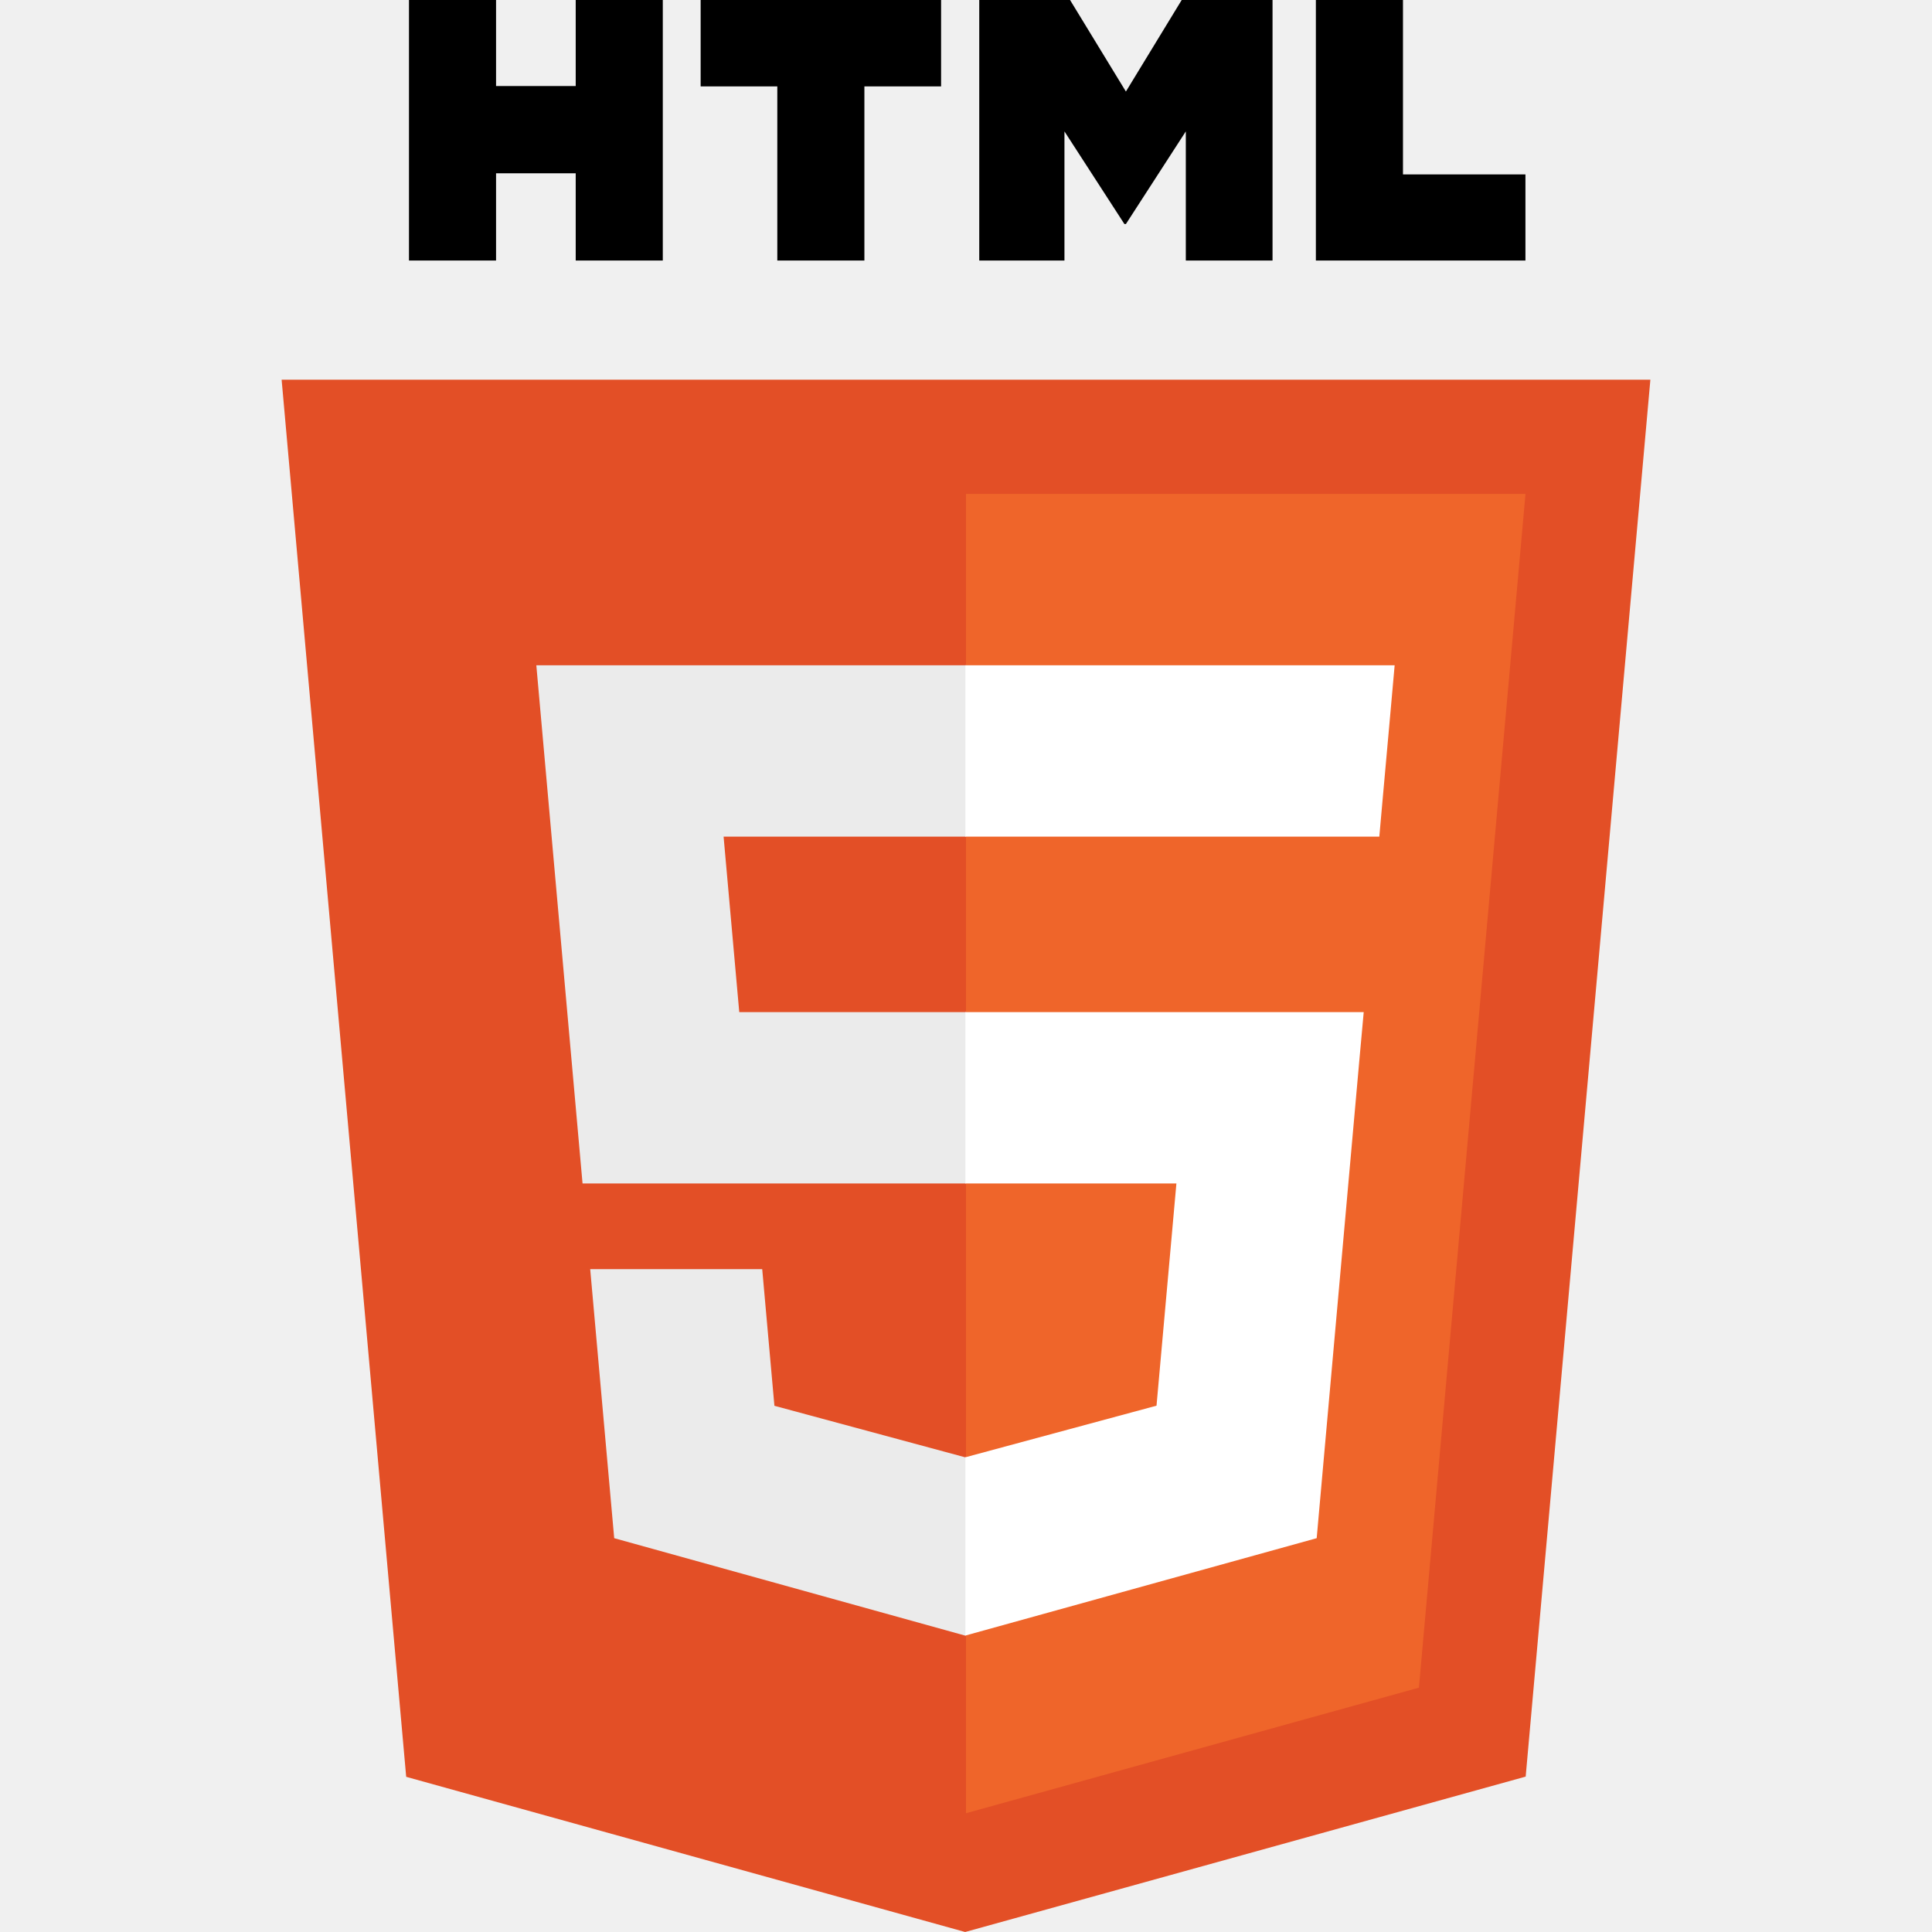
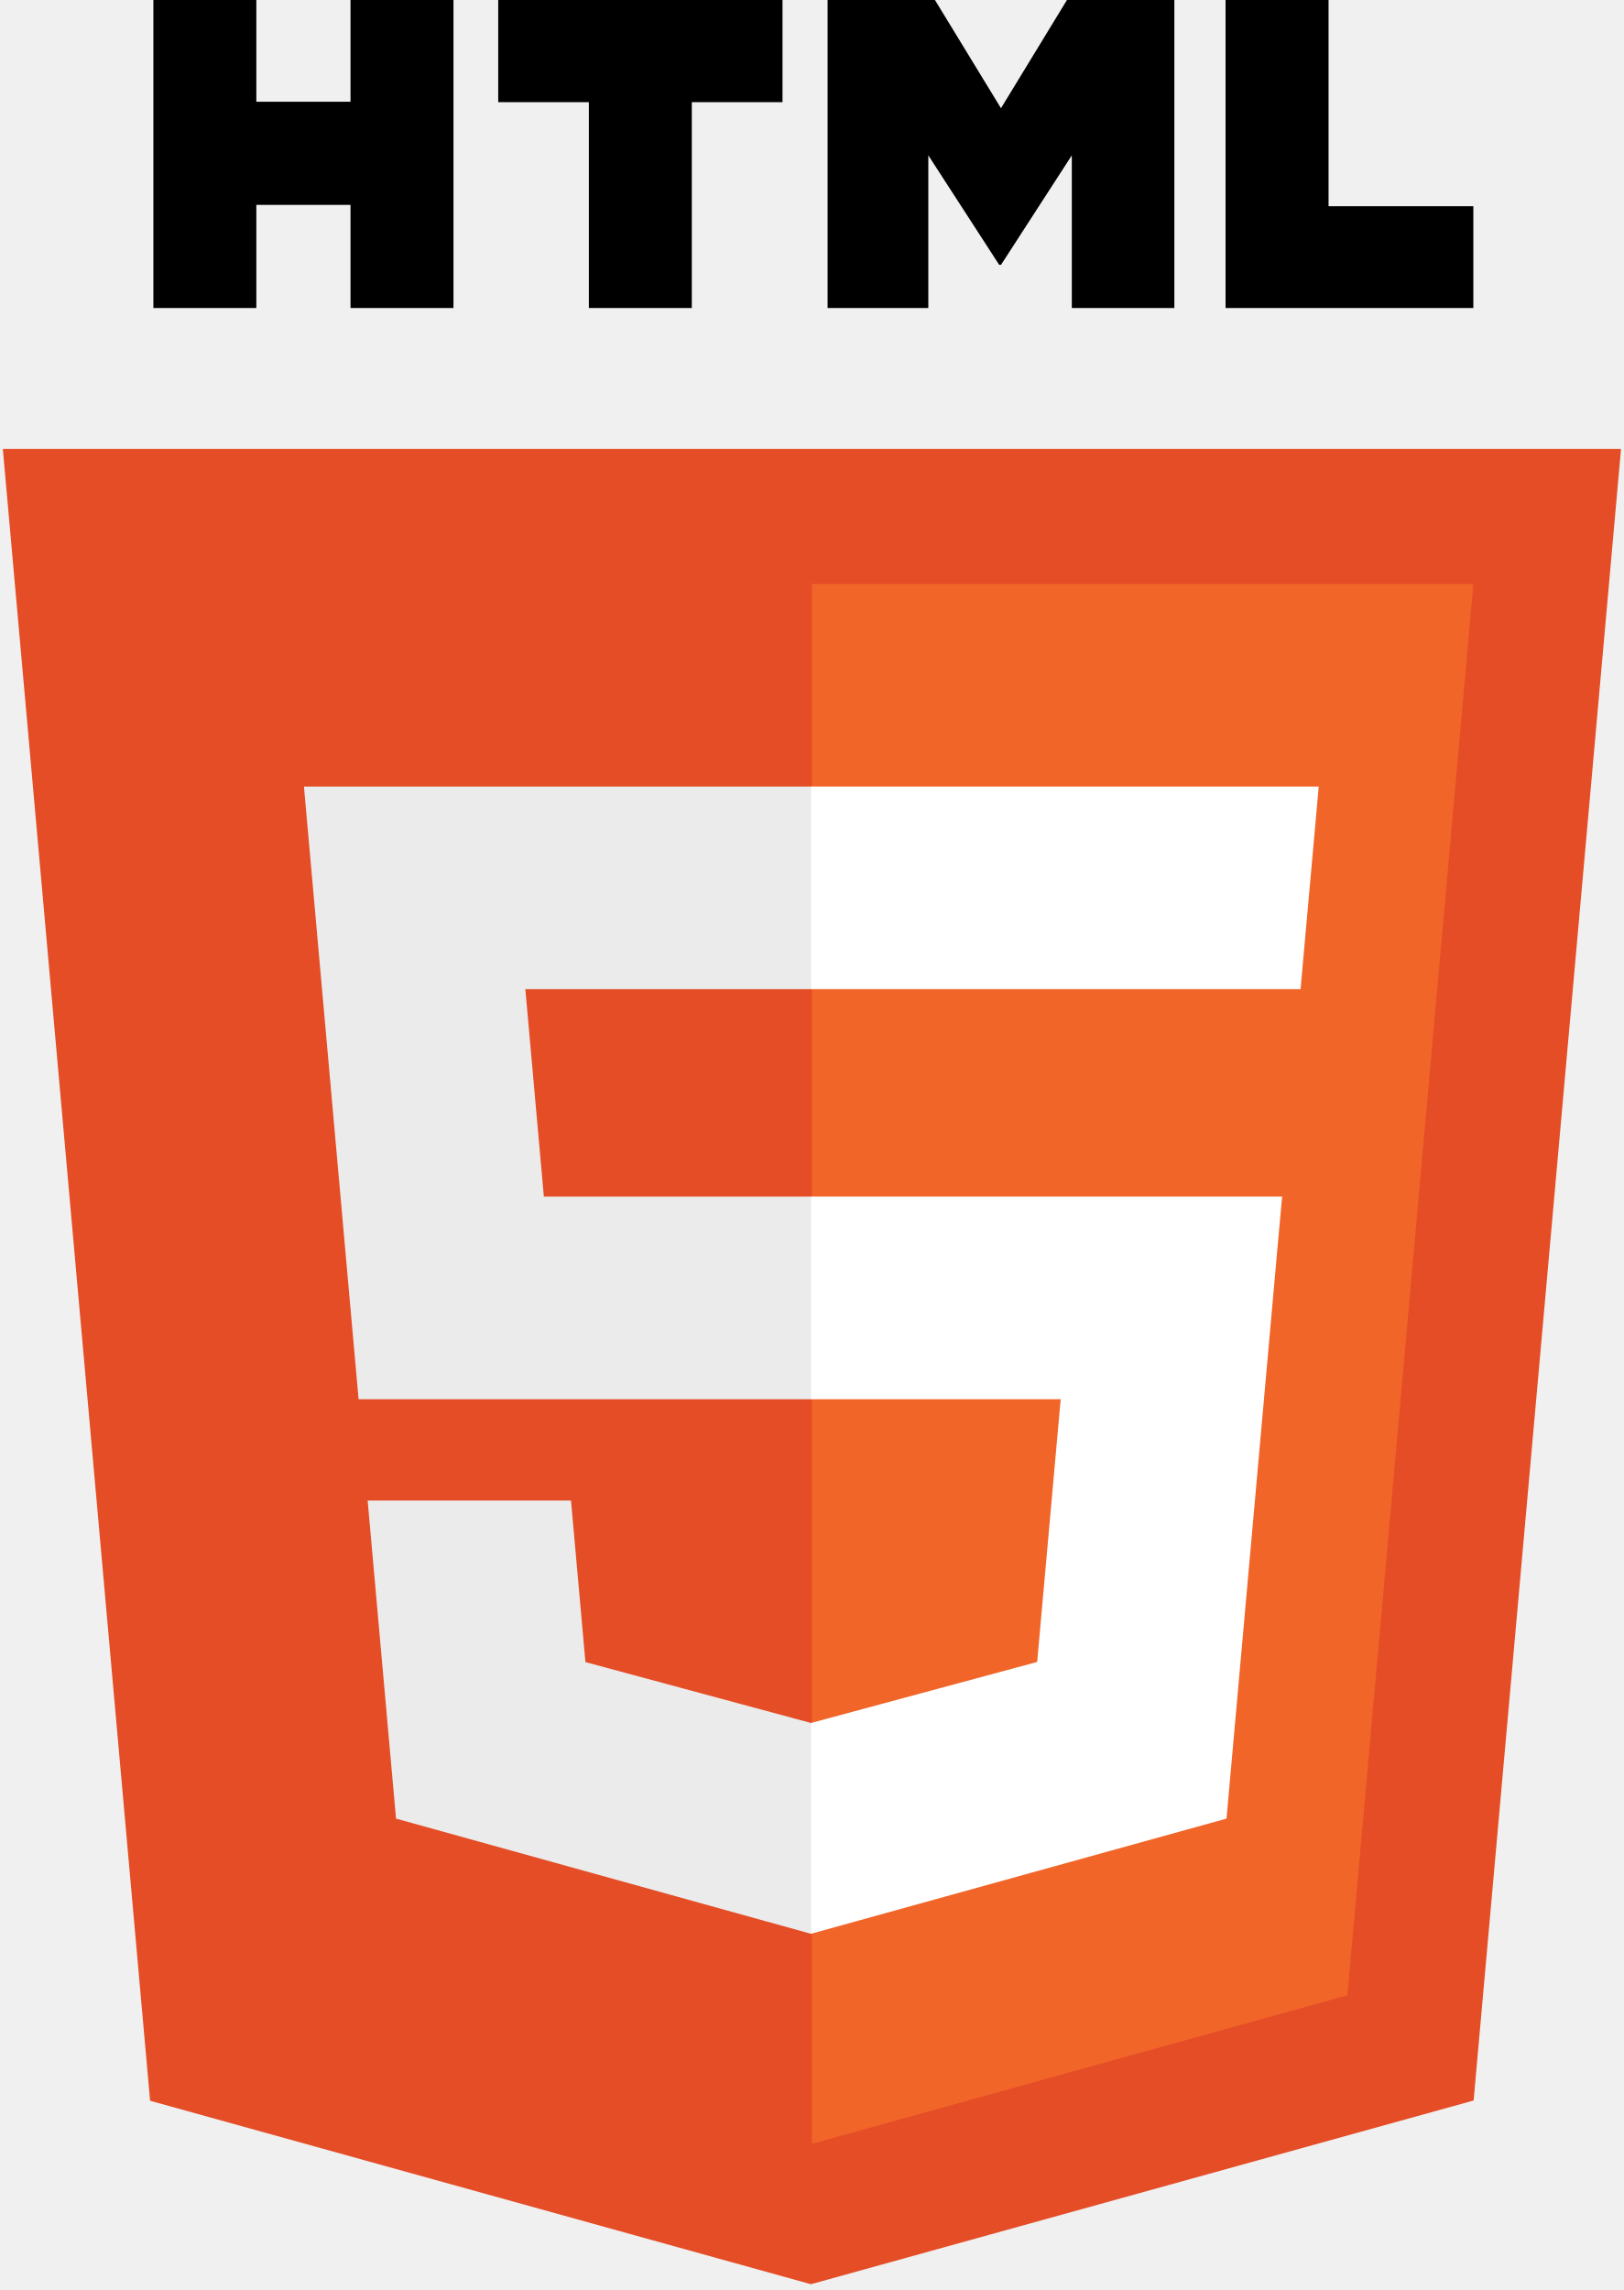
- <svg xmlns="http://www.w3.org/2000/svg" version="1.1" id="Layer_1" x="0px" y="0px" width="512px" height="512px" viewBox="0 0 512 512" enable-background="new 0 0 512 512" xml:space="preserve">
-   <switch>
-     <g>
-       <g>
-         <polygon fill="hsl(13, 77%, 52%)" points="107.644,470.877 74.633,100.62 437.367,100.62 404.321,470.819 255.778,512" />
-         <polygon fill="hsl(18, 86%, 55%)" points="256,480.523 376.03,447.246 404.27,130.894 256,130.894" />
-         <g>
-           <polygon fill="#EBEBEB" points="256,268.217 195.91,268.217 191.76,221.716 256,221.716 256,176.305 255.843,176.305 142.132,176.305 143.219,188.488 154.38,313.627 256,313.627" />
-           <polygon fill="#EBEBEB" points="256,386.153 255.801,386.206 205.227,372.55 201.994,336.333 177.419,336.333 156.409,336.333 162.771,407.634 255.791,433.457 256,433.399" />
-         </g>
-         <g>
-           <path d="M108.382,0h23.077v22.8h21.11V0h23.078v69.044H152.57v-23.12h-21.11v23.12h-23.077V0z" />
-           <path d="M205.994,22.896h-20.316V0h63.72v22.896h-20.325v46.148h-23.078V22.896z" />
-           <path d="M259.511,0h24.063l14.802,24.26L313.163,0h24.072v69.044h-22.982V34.822l-15.877,24.549h-0.397l-15.888-24.549v34.222      h-22.58V0z" />
-           <path d="M348.72,0h23.084v46.222h32.453v22.822H348.72V0z" />
-         </g>
-         <g>
-           <polygon fill="#FFFFFF" points="255.843,268.217 255.843,313.627 311.761,313.627 306.49,372.521 255.843,386.191 255.843,433.435 348.937,407.634 349.62,399.962 360.291,280.411 361.399,268.217 349.162,268.217" />
-           <polygon fill="#FFFFFF" points="255.843,176.305 255.843,204.509 255.843,221.605 255.843,221.716 365.385,221.716 365.385,221.716 365.531,221.716 366.442,211.509 368.511,188.488 369.597,176.305" />
-         </g>
-       </g>
-     </g>
-   </switch>
+ <svg xmlns="http://www.w3.org/2000/svg" width="1773" height="2500" viewBox="0 0 256 361" preserveAspectRatio="xMinYMin meet">
+   <path d="M255.555 70.766l-23.241 260.36-104.47 28.962-104.182-28.922L.445 70.766h255.11z" fill="#E44D26" />
+   <path d="M128 337.95l84.417-23.403 19.86-222.49H128V337.95z" fill="#F16529" />
+   <path d="M82.82 155.932H128v-31.937H47.917l.764 8.568 7.85 88.01H128v-31.937H85.739l-2.919-32.704zM90.018 236.542h-32.06l4.474 50.146 65.421 18.16.147-.04V271.58l-.14.037-35.568-9.604-2.274-25.471z" fill="#EBEBEB" />
+   <path d="M24.18 0h16.23v16.035h14.847V0h16.231v48.558h-16.23v-16.26H40.411v16.26h-16.23V0zM92.83 16.103H78.544V0h44.814v16.103h-14.295v32.455h-16.23V16.103h-.001zM130.47 0h16.923l10.41 17.062L168.203 0h16.93v48.558h-16.164V24.49l-11.166 17.265h-.28L146.35 24.49v24.068h-15.88V0zM193.21 0h16.235v32.508h22.824v16.05h-39.06V0z" />
+   <path d="M127.89 220.573h39.327l-3.708 41.42-35.62 9.614v33.226l65.473-18.145.48-5.396 7.506-84.08.779-8.576H127.89v31.937zM127.89 155.854v.078h77.143l.64-7.178 1.456-16.191.763-8.568H127.89v31.86z" fill="#FFF" />
</svg>
